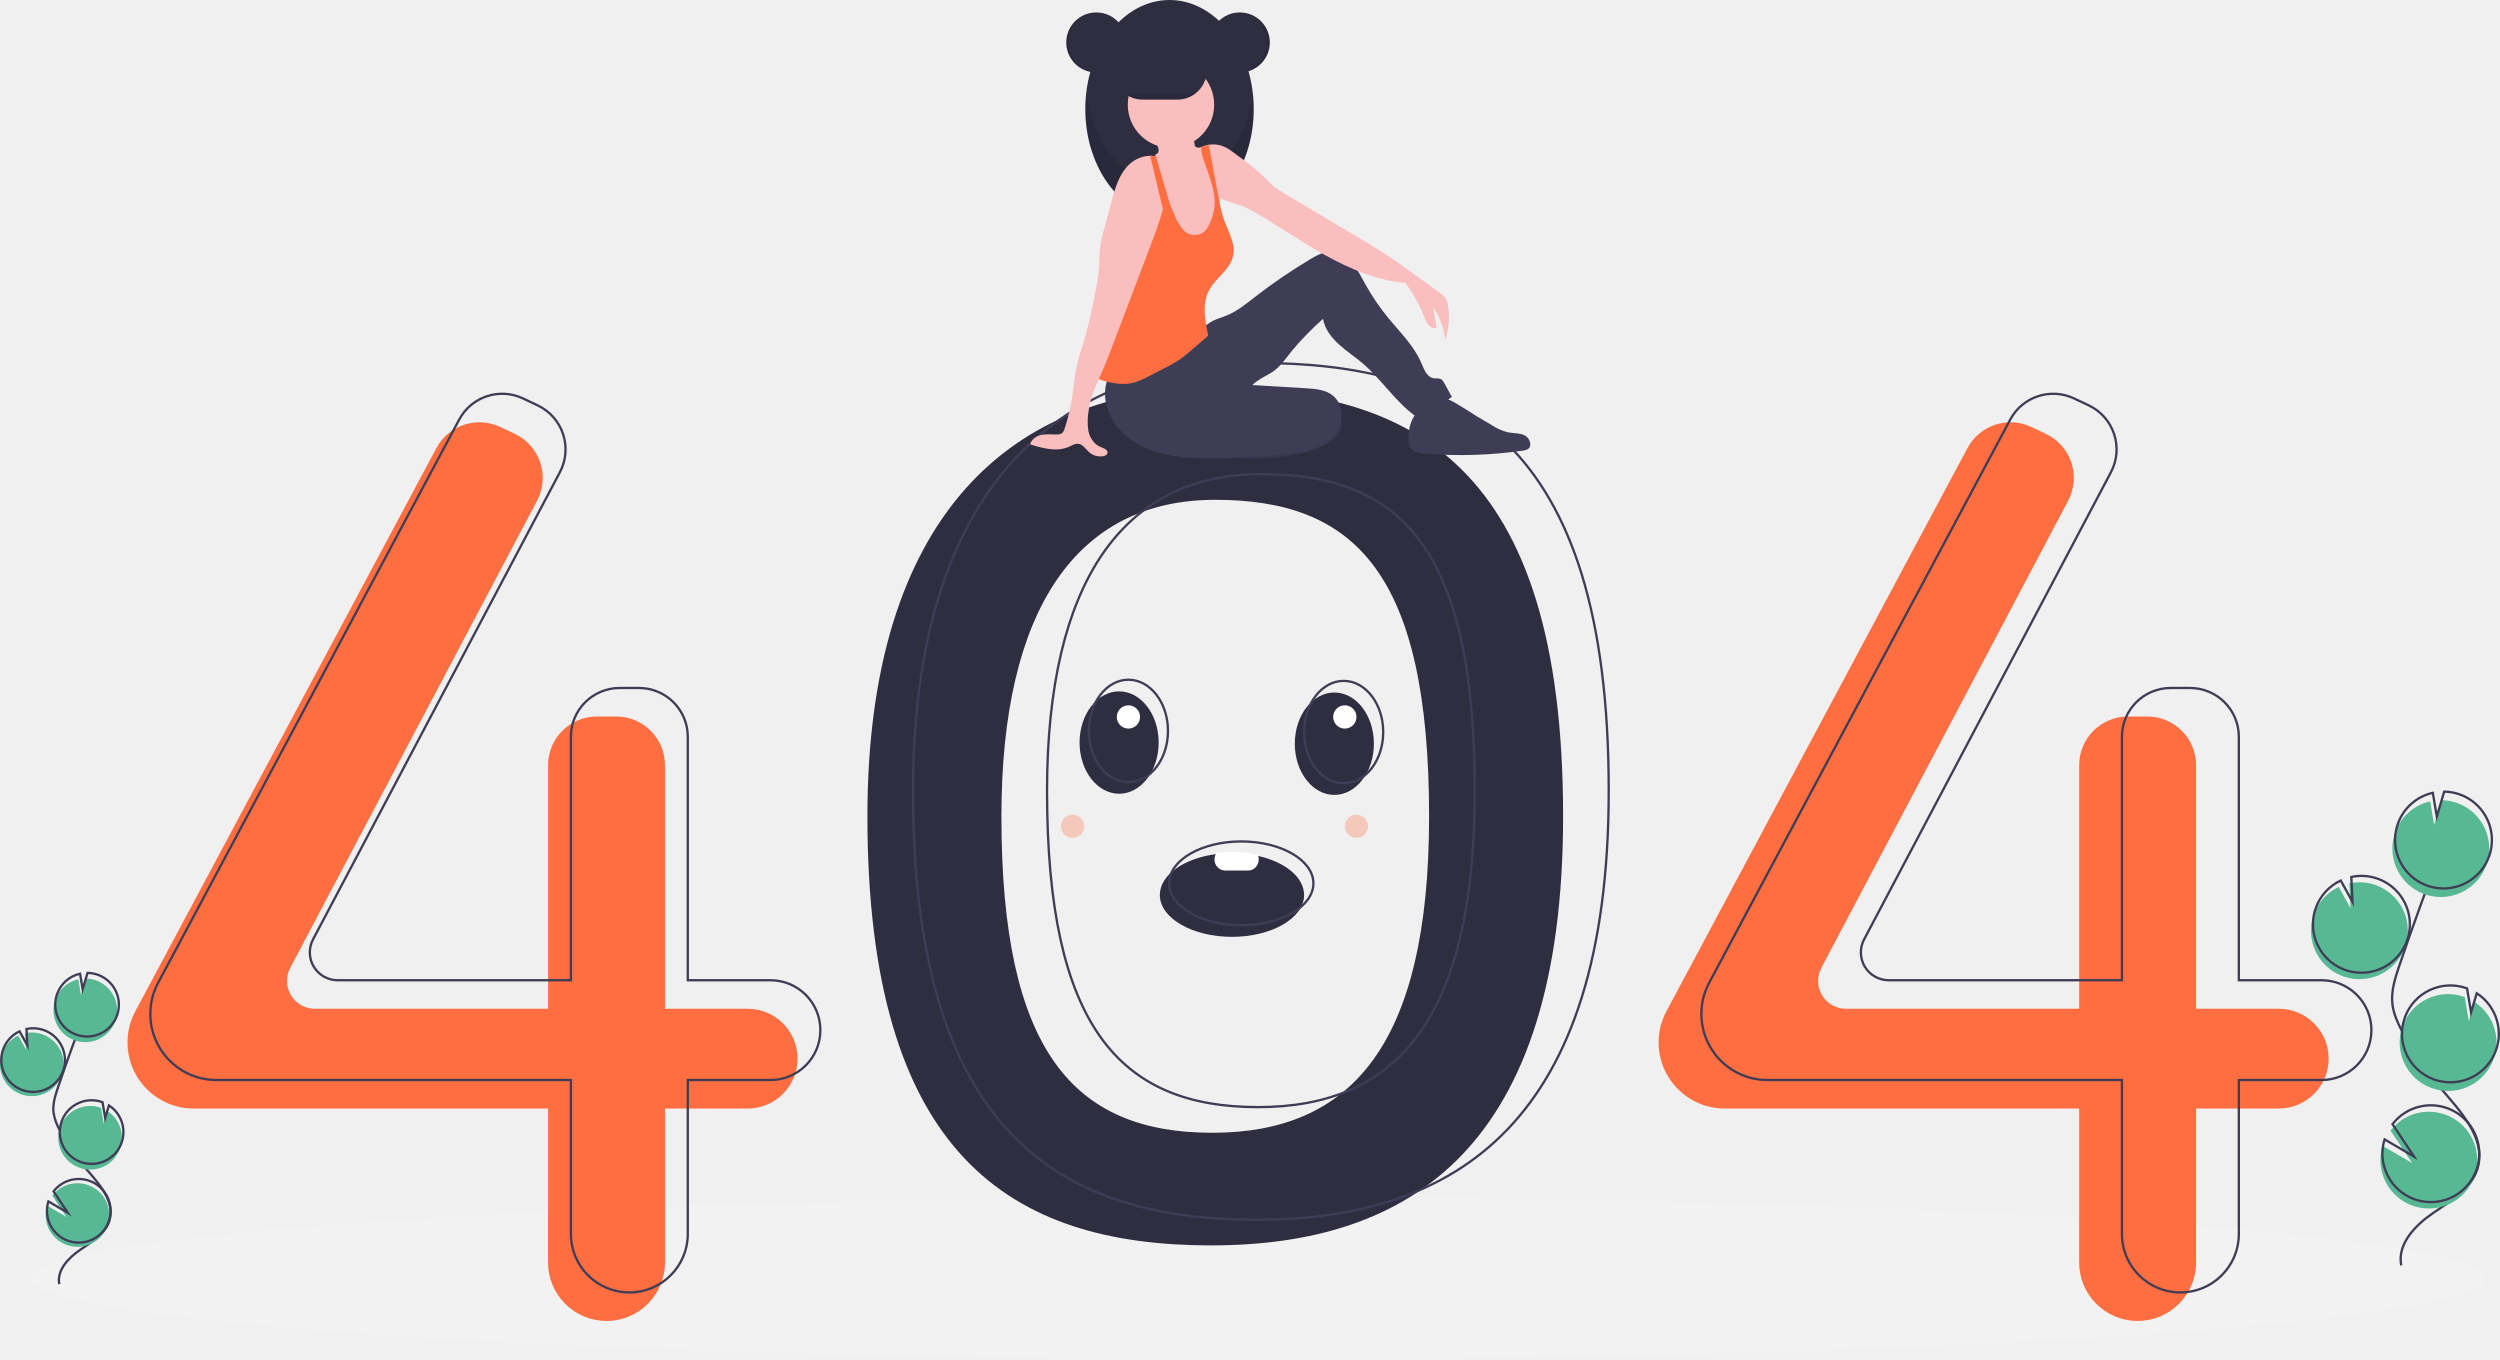
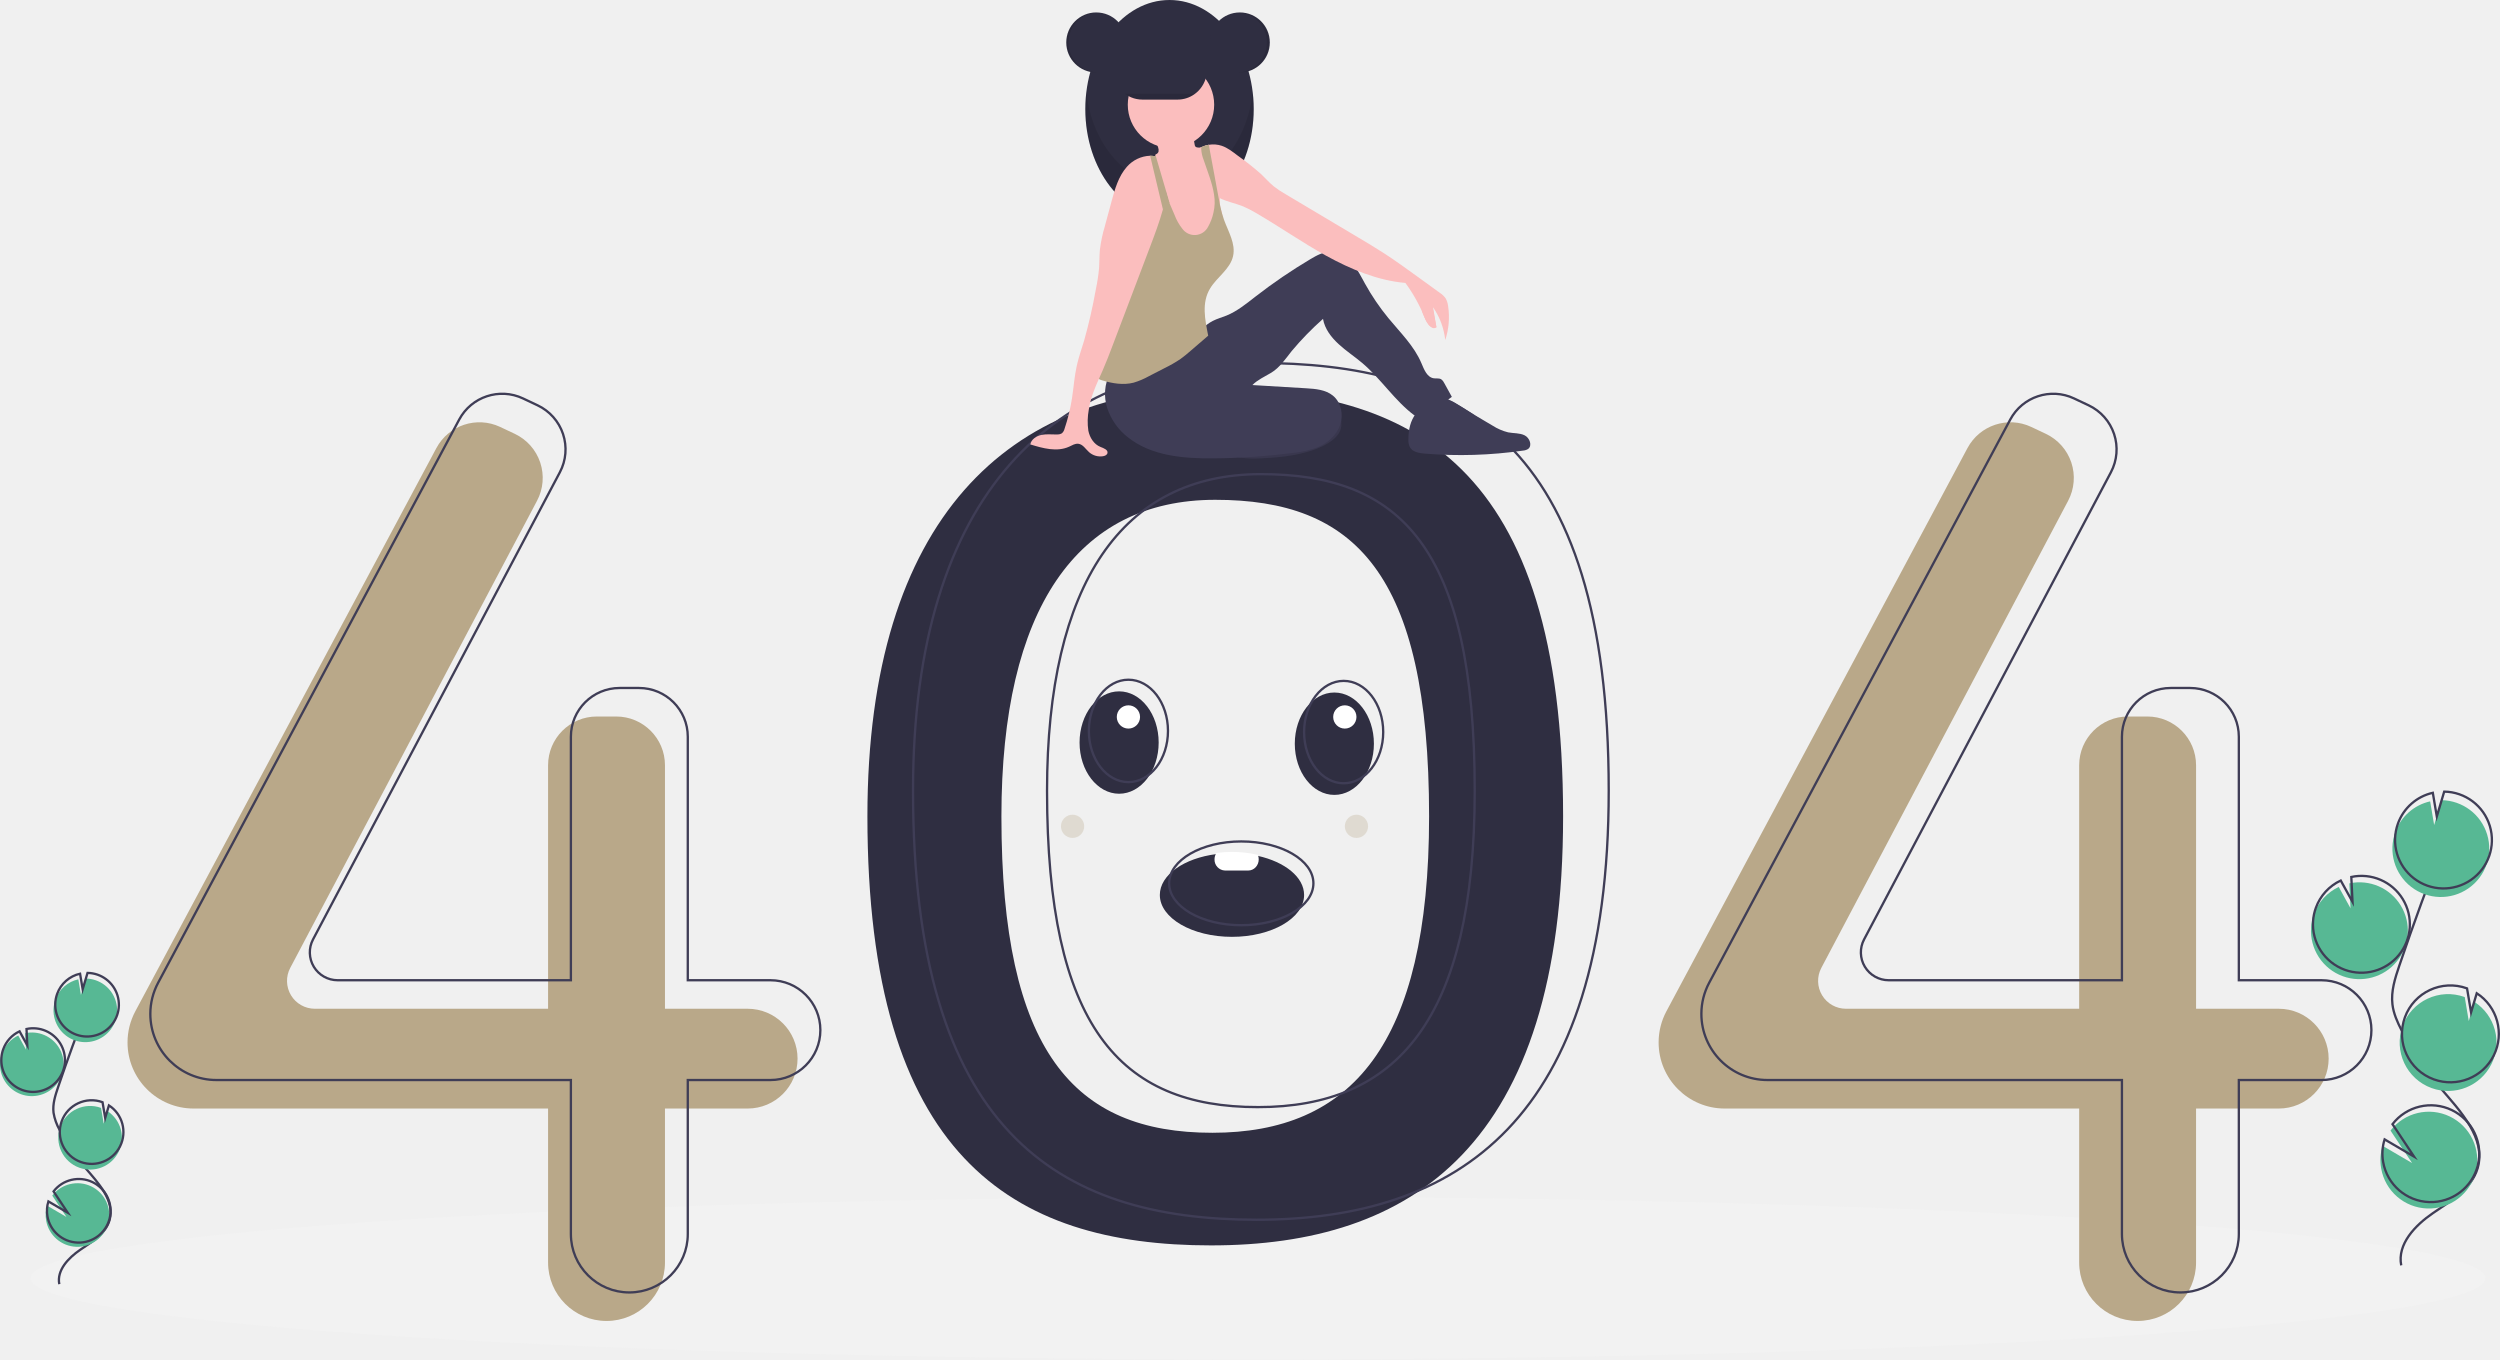
<svg xmlns="http://www.w3.org/2000/svg" id="fd59ce54-f850-4dfc-bc34-dd7d379d600e" data-name="Layer 1" width="1074.392" height="584.231" viewBox="0 0 1074.392 584.231">
  <ellipse cx="540.643" cy="549.309" rx="527.5" ry="34.922" fill="#f2f2f2" />
  <path d="M583.48,324.894c-85.944,0-147.651,55.139-147.651,183.798,0,145.813,61.707,184.411,147.651,184.411s151.327-42.274,151.327-184.411C734.807,356.753,669.424,324.894,583.48,324.894Zm.565,319.808c-59.527,0-90.626-34.923-90.626-135.916,0-89.112,32.372-136.105,91.899-136.105s91.899,30.868,91.899,136.105C677.217,607.234,643.572,644.703,584.045,644.703Z" transform="translate(-63.054 -157.8845)" fill="#2f2e41" />
-   <path d="M384.365,591.401H348.831V486.762A20.956,20.956,0,0,0,327.875,465.806h-8.326a20.956,20.956,0,0,0-20.956,20.956V591.401H198.363a11.963,11.963,0,0,1-10.578-17.552l106.082-200.78A20.956,20.956,0,0,0,284.287,344.33l-6.262-2.957a20.956,20.956,0,0,0-27.429,9.07L121.214,592.475a28.416,28.416,0,0,0-3.356,13.396v0a28.416,28.416,0,0,0,28.416,28.416H298.593v66.167a25.119,25.119,0,0,0,25.119,25.119h0a25.119,25.119,0,0,0,25.119-25.119V634.287h35.534a21.443,21.443,0,0,0,21.443-21.443v0A21.443,21.443,0,0,0,384.365,591.401Z" transform="translate(-63.054 -157.8845)" fill="#ff6e40" />
-   <path d="M1042.362,591.401h-35.534V486.762A20.956,20.956,0,0,0,985.872,465.806h-8.326a20.956,20.956,0,0,0-20.956,20.956V591.401H856.359a11.963,11.963,0,0,1-10.578-17.552L951.864,373.069A20.956,20.956,0,0,0,942.284,344.33l-6.262-2.957a20.956,20.956,0,0,0-27.429,9.07L779.211,592.475a28.416,28.416,0,0,0-3.356,13.396v0a28.416,28.416,0,0,0,28.416,28.416H956.589v66.167a25.119,25.119,0,0,0,25.119,25.119h0a25.119,25.119,0,0,0,25.119-25.119V634.287h35.534a21.443,21.443,0,0,0,21.443-21.443v0A21.443,21.443,0,0,0,1042.362,591.401Z" transform="translate(-63.054 -157.8845)" fill="#ff6e40" />
+   <path d="M384.365,591.401H348.831V486.762A20.956,20.956,0,0,0,327.875,465.806h-8.326a20.956,20.956,0,0,0-20.956,20.956V591.401H198.363a11.963,11.963,0,0,1-10.578-17.552l106.082-200.78A20.956,20.956,0,0,0,284.287,344.33l-6.262-2.957a20.956,20.956,0,0,0-27.429,9.07L121.214,592.475a28.416,28.416,0,0,0-3.356,13.396v0a28.416,28.416,0,0,0,28.416,28.416H298.593v66.167a25.119,25.119,0,0,0,25.119,25.119h0a25.119,25.119,0,0,0,25.119-25.119V634.287h35.534a21.443,21.443,0,0,0,21.443-21.443v0A21.443,21.443,0,0,0,384.365,591.401Z" transform="translate(-63.054 -157.8845)" fill="#b9a889" />
+   <path d="M1042.362,591.401h-35.534V486.762A20.956,20.956,0,0,0,985.872,465.806h-8.326a20.956,20.956,0,0,0-20.956,20.956V591.401H856.359a11.963,11.963,0,0,1-10.578-17.552L951.864,373.069A20.956,20.956,0,0,0,942.284,344.33l-6.262-2.957a20.956,20.956,0,0,0-27.429,9.07L779.211,592.475a28.416,28.416,0,0,0-3.356,13.396v0a28.416,28.416,0,0,0,28.416,28.416H956.589v66.167a25.119,25.119,0,0,0,25.119,25.119h0a25.119,25.119,0,0,0,25.119-25.119V634.287h35.534a21.443,21.443,0,0,0,21.443-21.443v0A21.443,21.443,0,0,0,1042.362,591.401Z" transform="translate(-63.054 -157.8845)" fill="#b9a889" />
  <path d="M394.168,579.148H358.634V474.509a20.956,20.956,0,0,0-20.956-20.956h-8.326a20.956,20.956,0,0,0-20.956,20.956V579.148H208.165a11.963,11.963,0,0,1-10.578-17.552L303.67,360.816a20.956,20.956,0,0,0-9.58-28.739l-6.262-2.957a20.956,20.956,0,0,0-27.429,9.07L131.017,580.222a28.416,28.416,0,0,0-3.356,13.396v0a28.416,28.416,0,0,0,28.416,28.416H308.395v66.167a25.119,25.119,0,0,0,25.119,25.119h0a25.119,25.119,0,0,0,25.119-25.119V622.034h35.534a21.443,21.443,0,0,0,21.443-21.443v0A21.443,21.443,0,0,0,394.168,579.148Z" transform="translate(-63.054 -157.8845)" fill="none" stroke="#3f3d56" stroke-miterlimit="10" />
  <path d="M1060.742,579.148h-35.534V474.509a20.956,20.956,0,0,0-20.956-20.956H995.925a20.956,20.956,0,0,0-20.956,20.956V579.148H874.739a11.963,11.963,0,0,1-10.578-17.552L970.244,360.816a20.956,20.956,0,0,0-9.58-28.739l-6.262-2.957a20.956,20.956,0,0,0-27.429,9.07L797.59,580.222a28.416,28.416,0,0,0-3.356,13.396v0a28.416,28.416,0,0,0,28.416,28.416H974.969v66.167a25.119,25.119,0,0,0,25.119,25.119h0a25.119,25.119,0,0,0,25.119-25.119V622.034h35.534a21.443,21.443,0,0,0,21.443-21.443v0A21.443,21.443,0,0,0,1060.742,579.148Z" transform="translate(-63.054 -157.8845)" fill="none" stroke="#3f3d56" stroke-miterlimit="10" />
  <path d="M603.085,313.866c-85.944,0-147.651,55.139-147.651,183.798,0,145.813,61.707,184.411,147.651,184.411s151.327-42.274,151.327-184.411C754.412,345.725,689.029,313.866,603.085,313.866Zm.565,319.808c-59.527,0-90.626-34.923-90.626-135.916,0-89.112,32.372-136.105,91.899-136.105s91.899,30.868,91.899,136.105C696.822,596.206,663.177,633.675,603.65,633.675Z" transform="translate(-63.054 -157.8845)" fill="none" stroke="#3f3d56" stroke-miterlimit="10" />
  <circle cx="471.141" cy="18.25" r="12.901" fill="#2f2e41" />
  <ellipse cx="502.607" cy="46.885" rx="36.186" ry="46.885" fill="#2f2e41" />
  <path d="M565.661,237.494c-18.128,0-33.141-17.271-35.776-39.805a60.976,60.976,0,0,0-.41,7.08c0,25.894,16.201,46.885,36.186,46.885s36.186-20.991,36.186-46.885a60.976,60.976,0,0,0-.41-7.08C598.803,220.224,583.789,237.494,565.661,237.494Z" transform="translate(-63.054 -157.8845)" opacity="0.1" />
  <path d="M639.296,342.073c-.777,3.193-4.128,5.751-7.839,7.538-7.802,3.757-17.425,4.878-26.76,5.254a45.176,45.176,0,0,1-7.144-.132,20.537,20.537,0,0,1-12.251-5.631,1.681,1.681,0,0,1,.044-2.844c4.969-5.459,13.262-8.806,21.616-11.216,6.334-1.827,17.381-6.561,24.29-5.922C637.944,329.739,640.277,338.041,639.296,342.073Z" transform="translate(-63.054 -157.8845)" fill="#3f3d56" />
  <path d="M639.296,342.073c-.777,3.193-4.128,5.751-7.839,7.538-7.802,3.757-17.425,4.878-26.76,5.254a45.176,45.176,0,0,1-7.144-.132,20.537,20.537,0,0,1-12.251-5.631,1.681,1.681,0,0,1,.044-2.844c4.969-5.459,13.262-8.806,21.616-11.216,6.334-1.827,17.381-6.561,24.29-5.922C637.944,329.739,640.277,338.041,639.296,342.073Z" transform="translate(-63.054 -157.8845)" opacity="0.1" />
  <path d="M540.098,318.206a19.77,19.77,0,0,0-1.199,15.075,26.339,26.339,0,0,0,8.829,12.497c10.095,8.092,23.988,9.205,36.925,9.093a284.649,284.649,0,0,0,33.905-2.324,40.538,40.538,0,0,0,11.001-2.554c4.222-1.827,7.933-5.178,9.436-9.526s.436-9.672-3.134-12.574c-3.137-2.55-7.463-2.9-11.498-3.143l-23.088-1.387c2.281-2.308,5.318-3.614,8.096-5.292,3.685-2.226,6.134-5.965,8.813-9.335a129.001,129.001,0,0,1,13.439-13.817c.751,4.31,3.478,7.85,6.687,10.824s6.908,5.368,10.244,8.2c8.079,6.858,13.896,16.167,22.392,22.5a43.829,43.829,0,0,0,16.049-8.012l-3.302-5.981a3.94,3.94,0,0,0-1.245-1.553c-.935-.575-2.14-.279-3.225-.441-2.901-.435-4.168-3.784-5.306-6.487-3.125-7.422-9.108-13.18-14.218-19.404a98.009,98.009,0,0,1-9.996-14.723c-1.717-3.102-3.288-6.331-5.617-9.003s-5.594-4.773-9.139-4.781c-3.132-.007-6.021,1.584-8.714,3.183a230.477,230.477,0,0,0-23.63,16.099c-3.944,3.062-7.863,6.296-12.489,8.174-1.947.79-4,1.331-5.869,2.292-3.273,1.684-5.757,4.534-8.431,7.064C566.277,311.892,553.219,317.738,540.098,318.206Z" transform="translate(-63.054 -157.8845)" fill="#3f3d56" />
  <path d="M588.374,253.983a23.774,23.774,0,0,1-1.734,8.033,10.045,10.045,0,0,1-5.768,5.573,12.375,12.375,0,0,1-5.623.182,10.882,10.882,0,0,1-4.582-1.561c-2.165-1.488-3.244-4.144-3.637-6.743-.393-2.596-.217-5.249-.469-7.863a42.944,42.944,0,0,0-1.202-6.255c-.17-.683-.343-1.362-.513-2.042-.167-.68-.33-1.359-.481-2.039-.138-.639-.267-1.281-.378-1.926-.091-.544-.173-1.092-.233-1.643a18.423,18.423,0,0,0-.809-4.811,14.607,14.607,0,0,0-1.687-2.854c-.286-.409-.563-.818-.818-1.243a5.89,5.89,0,0,1-.972-3.748,3.286,3.286,0,0,1,.148-.601c.025-.076.053-.151.085-.223A1.802,1.802,0,0,0,560.932,223.07a3.433,3.433,0,0,0-.148-1.778,11.318,11.318,0,0,0-.96-2.288c-.264-.478-1.161-1.34-1.167-1.888-.013-1.101,2.14-1.989,3.011-2.423a16.796,16.796,0,0,1,8.597-1.743c1.904.129,3.968.714,5.019,2.31.944,1.438.818,3.301,1.221,4.972a1.471,1.471,0,0,0,.299.664,1.341,1.341,0,0,0,.739.34,4.549,4.549,0,0,0,1.416.057h.003a2.931,2.931,0,0,0,.371-.054,4.957,4.957,0,0,0,2.033-.878q.585-.156,1.18-.255a.251.251,0,0,0,.047-.009c1.576,4.975,1.781,10.308,3.071,15.374.639,2.52,1.554,5.009,1.683,7.602.009.113.013.23.016.346.019.834-.047,1.674-.013,2.505a6.981,6.981,0,0,0,.126,1.114,15.611,15.611,0,0,0,.525,1.743l.009.028c.06.183.116.368.164.554.035.135.066.267.091.403l.003.009A14.938,14.938,0,0,1,588.374,253.983Z" transform="translate(-63.054 -157.8845)" fill="#fbbebe" />
  <circle cx="503.237" cy="44.997" r="18.565" fill="#fbbebe" />
  <path d="M684.157,304.033a30.445,30.445,0,0,0-5.236-14.103q.722,4.295,1.447,8.587a3.214,3.214,0,0,1-3.367-1.035,10.337,10.337,0,0,1-1.765-3.276,67.466,67.466,0,0,0-8.21-14.736c-11.819-.985-23.502-5.884-33.896-11.595-10.396-5.708-20.126-12.552-30.384-18.502a43.573,43.573,0,0,0-5.544-2.832c-3.21-1.287-6.812-1.954-9.855-3.468-.204-.101-.409-.208-.61-.318a12.578,12.578,0,0,1-1.945-1.306,10.344,10.344,0,0,1-.931-.856,20.351,20.351,0,0,1-3.559-5.953c-1.633-3.612-2.215-7.97-3.845-11.583a11.203,11.203,0,0,1,2.502-1.765h.003c.132-.069.264-.135.4-.198a11.94,11.94,0,0,1,2.004-.733q.585-.156,1.18-.255a.251.251,0,0,0,.047-.009,11.566,11.566,0,0,1,5.491.434c2.587.875,4.767,2.621,6.941,4.273a114.02,114.02,0,0,1,10.148,8.049c1.794,1.718,3.43,3.606,5.359,5.167a42.144,42.144,0,0,0,5.057,3.351q15.656,9.327,31.315,18.65c3.534,2.105,7.07,4.21,10.526,6.438,5.249,3.386,10.308,7.055,15.365,10.721q4.47,3.238,8.936,6.479a9.728,9.728,0,0,1,2.533,2.341,8.472,8.472,0,0,1,1.123,3.433A31.387,31.387,0,0,1,684.157,304.033Z" transform="translate(-63.054 -157.8845)" fill="#fbbebe" />
-   <path d="M592.977,267.944c-1.252,5.617-6.929,9.012-9.896,13.946-3.688,6.123-2.184,13.241-.799,20.255q-3.795,3.271-7.593,6.542c-1.397,1.199-2.794,2.404-4.298,3.464a57.351,57.351,0,0,1-6.86,3.94q-3.361,1.728-6.721,3.458a32.128,32.128,0,0,1-6.58,2.788c-4.415,1.133-9.103.34-13.471-.972a6.088,6.088,0,0,1-1.473-.601,2.394,2.394,0,0,1-.699-.632,3.911,3.911,0,0,1-.444-2.539c.444-7.351,2.24-14.547,4.031-21.69a85.26,85.26,0,0,1,3.848-12.577,85.077,85.077,0,0,1,5.415-10.151,68.368,68.368,0,0,1,7.929-11.514,18.479,18.479,0,0,0,3.675-4.739c1.117-2.549.686-5.472.913-8.247a17.148,17.148,0,0,1,1.633-6.007v-.003a17.093,17.093,0,0,1,1.743-2.882q.458,1.067.916,2.13.302.699.598,1.394.387.897.768,1.787,1.1,2.558,2.196,5.113a21.59,21.59,0,0,0,3.335,5.944,6.499,6.499,0,0,0,11.123-.853,21.261,21.261,0,0,0,2.272-6.013,19.215,19.215,0,0,0,.252-7.835c-.758-5.009-2.889-10.126-4.437-14.78a14.945,14.945,0,0,1-1.079-4.871,3.351,3.351,0,0,1,.057-.56c.009-.047.019-.098.028-.145a11.94,11.94,0,0,1,2.004-.733q.585-.156,1.18-.255,2.044,11.064,4.094,22.127c.032.173.066.346.098.522.195,1.057.393,2.115.614,3.169.198.957.412,1.91.651,2.857l.009.028c.082.321.167.639.255.957l.003.009c.242.868.513,1.731.818,2.58C590.938,257.475,594.164,262.629,592.977,267.944Z" transform="translate(-63.054 -157.8845)" fill="#ff6e40" />
+   <path d="M592.977,267.944c-1.252,5.617-6.929,9.012-9.896,13.946-3.688,6.123-2.184,13.241-.799,20.255q-3.795,3.271-7.593,6.542c-1.397,1.199-2.794,2.404-4.298,3.464a57.351,57.351,0,0,1-6.86,3.94q-3.361,1.728-6.721,3.458a32.128,32.128,0,0,1-6.58,2.788c-4.415,1.133-9.103.34-13.471-.972a6.088,6.088,0,0,1-1.473-.601,2.394,2.394,0,0,1-.699-.632,3.911,3.911,0,0,1-.444-2.539c.444-7.351,2.24-14.547,4.031-21.69a85.26,85.26,0,0,1,3.848-12.577,85.077,85.077,0,0,1,5.415-10.151,68.368,68.368,0,0,1,7.929-11.514,18.479,18.479,0,0,0,3.675-4.739c1.117-2.549.686-5.472.913-8.247a17.148,17.148,0,0,1,1.633-6.007v-.003a17.093,17.093,0,0,1,1.743-2.882q.458,1.067.916,2.13.302.699.598,1.394.387.897.768,1.787,1.1,2.558,2.196,5.113a21.59,21.59,0,0,0,3.335,5.944,6.499,6.499,0,0,0,11.123-.853,21.261,21.261,0,0,0,2.272-6.013,19.215,19.215,0,0,0,.252-7.835c-.758-5.009-2.889-10.126-4.437-14.78a14.945,14.945,0,0,1-1.079-4.871,3.351,3.351,0,0,1,.057-.56c.009-.047.019-.098.028-.145a11.94,11.94,0,0,1,2.004-.733q.585-.156,1.18-.255,2.044,11.064,4.094,22.127c.032.173.066.346.098.522.195,1.057.393,2.115.614,3.169.198.957.412,1.91.651,2.857l.009.028c.082.321.167.639.255.957l.003.009c.242.868.513,1.731.818,2.58C590.938,257.475,594.164,262.629,592.977,267.944Z" transform="translate(-63.054 -157.8845)" fill="#b9a889" />
  <path d="M668.321,346.877a6.583,6.583,0,0,0,.61,3.143c1.162,2.124,3.95,2.606,6.362,2.805a188.377,188.377,0,0,0,42.266-1.288,4.886,4.886,0,0,0,2.151-.668c1.99-1.395.763-4.795-1.41-5.884s-4.751-.826-7.135-1.297a22.479,22.479,0,0,1-6.678-2.896q-7.252-4.167-14.293-8.688c-2.795-1.795-6.093-3.71-9.24-2.646C672.43,332.343,668.265,337.681,668.321,346.877Z" transform="translate(-63.054 -157.8845)" fill="#3f3d56" />
  <path d="M564.437,240.874v.003c-.022.132-.044.261-.072.39-.035.214-.076.431-.116.645-.39,1.998-.868,3.987-1.419,5.963-1.51,5.459-3.534,10.831-5.541,16.123q-8.081,21.287-16.164,42.577c-1.359,3.575-2.716,7.152-4.261,10.654-.516,1.167-1.048,2.344-1.576,3.534-1.894,4.257-3.713,8.653-4.317,13.184a27.45,27.45,0,0,0-.192,9.04c.604,2.97,2.407,5.872,5.23,6.97,1.378.538,3.351,1.259,2.974,2.69-.204.787-1.098,1.171-1.901,1.303a7.312,7.312,0,0,1-5.966-1.718c-1.507-1.337-2.665-3.417-4.67-3.641-1.388-.151-2.665.68-3.936,1.262-5.186,2.369-11.227.711-16.674-.972.428-2.206,2.643-3.66,4.843-4.1,2.199-.444,4.474-.129,6.718-.189a3.51,3.51,0,0,0,2.042-.525,3.705,3.705,0,0,0,1.101-1.882,78.964,78.964,0,0,0,3.213-13.147c.724-4.666,1.026-9.405,2.058-14.015.802-3.597,2.042-7.08,3.106-10.61a224.682,224.682,0,0,0,5.06-22.077,78.02,78.02,0,0,0,1.425-9.368c.179-2.612.094-5.236.346-7.838a60.888,60.888,0,0,1,2.111-9.997q1.444-5.348,2.885-10.689c1.425-5.271,2.955-10.746,6.567-14.843a13.962,13.962,0,0,1,10.028-4.789,9.882,9.882,0,0,1,2.13.23c.116.028.233.057.349.088a8.634,8.634,0,0,1,2.174.9c1.114-.708,1.68-.459,2.42.632a6.973,6.973,0,0,1,.881,3.795A52.424,52.424,0,0,1,564.437,240.874Z" transform="translate(-63.054 -157.8845)" fill="#fbbebe" />
-   <path d="M565.661,245.046l-.047.047-.255.255-2.53,2.527-1.24-5.208-4.251-17.854a9.882,9.882,0,0,1,2.13.23,3.286,3.286,0,0,1,.148-.601l.201.689,1.441,4.902,2.728,9.308.45,1.532v.003Z" transform="translate(-63.054 -157.8845)" fill="#ff6e40" />
+   <path d="M565.661,245.046l-.047.047-.255.255-2.53,2.527-1.24-5.208-4.251-17.854a9.882,9.882,0,0,1,2.13.23,3.286,3.286,0,0,1,.148-.601l.201.689,1.441,4.902,2.728,9.308.45,1.532v.003Z" transform="translate(-63.054 -157.8845)" fill="#b9a889" />
  <path d="M581.715,188.087a12.582,12.582,0,0,1-3.7,8.896,12.314,12.314,0,0,1-1.36,1.176,12.528,12.528,0,0,1-7.536,2.524H554.023a12.59,12.59,0,0,1,0-25.18h15.096A12.629,12.629,0,0,1,581.715,188.087Z" transform="translate(-63.054 -157.8845)" fill="#2f2e41" />
  <circle cx="532.815" cy="18.25" r="12.901" fill="#2f2e41" />
  <path d="M595.554,163.234c-.158,0-.315.006-.472.012a12.898,12.898,0,0,1,0,25.778c.157.006.314.012.472.012a12.901,12.901,0,1,0,0-25.802Z" transform="translate(-63.054 -157.8845)" opacity="0.1" />
  <path d="M534.195,163.234c.158,0,.315.006.472.012a12.898,12.898,0,0,0,0,25.778c-.157.006-.314.012-.472.012a12.901,12.901,0,0,1,0-25.802Z" transform="translate(-63.054 -157.8845)" opacity="0.1" />
  <path d="M576.655,198.159a12.528,12.528,0,0,1-7.536,2.524H554.023a12.528,12.528,0,0,1-7.536-2.524Z" transform="translate(-63.054 -157.8845)" opacity="0.1" />
  <path d="M674.14,291.64s3.252,9.372,6.229,6.876L677.996,286.267Z" transform="translate(-63.054 -157.8845)" fill="#fbbebe" />
  <path d="M1069.918,577.434a20.813,20.813,0,1,0,2.772-39.915l.521,10.712-5.068-9.18a20.734,20.734,0,0,0-10.684,11.723,20.408,20.408,0,0,0-1.197,5.63A20.809,20.809,0,0,0,1069.918,577.434Z" transform="translate(-63.054 -157.8845)" fill="#57b894" />
  <path d="M1094.995,701.678c-1.789-9.11,5.963-17.187,13.621-22.437s16.605-10.408,19.218-19.317c3.755-12.804-7.43-24.53-16.136-34.642a125.3,125.3,0,0,1-16.524-24.557c-1.811-3.533-3.476-7.225-3.952-11.166-.686-5.675,1.137-11.323,2.974-16.737q9.179-27.052,19.628-53.65" transform="translate(-63.054 -157.8845)" fill="none" stroke="#3f3d56" stroke-miterlimit="10" />
  <path d="M1070.775,574.676a20.813,20.813,0,1,0,2.772-39.915l.521,10.712-5.068-9.18a20.734,20.734,0,0,0-10.684,11.723,20.408,20.408,0,0,0-1.197,5.63A20.809,20.809,0,0,0,1070.775,574.676Z" transform="translate(-63.054 -157.8845)" fill="none" stroke="#3f3d56" stroke-miterlimit="10" />
  <path d="M1092.451,515.473a20.788,20.788,0,0,1,14.98-13.198l1.714,10.184,3.177-10.696a20.81,20.81,0,1,1-19.871,13.71Z" transform="translate(-63.054 -157.8845)" fill="#57b894" />
  <path d="M1093.594,511.795a20.788,20.788,0,0,1,14.98-13.198l1.714,10.184,3.177-10.696a20.81,20.81,0,1,1-19.871,13.71Z" transform="translate(-63.054 -157.8845)" fill="none" stroke="#3f3d56" stroke-miterlimit="10" />
  <path d="M1108.045,625.489a20.81,20.81,0,0,0,18.419-37.023l-2.441,8.219-1.731-10.304a.362.362,0,0,0-.053-.02,20.811,20.811,0,1,0-14.194,39.127Z" transform="translate(-63.054 -157.8845)" fill="#57b894" />
  <path d="M1109.035,621.764a20.81,20.81,0,0,0,18.419-37.023l-2.441,8.219-1.731-10.304a.362.362,0,0,0-.053-.02,20.811,20.811,0,1,0-14.194,39.127Z" transform="translate(-63.054 -157.8845)" fill="none" stroke="#3f3d56" stroke-miterlimit="10" />
  <path d="M1086.378,660.051a20.801,20.801,0,1,0,4.011-16.297l9.273,13.957-12.67-7.408A20.616,20.616,0,0,0,1086.378,660.051Z" transform="translate(-63.054 -157.8845)" fill="#57b894" />
  <path d="M1087.235,657.294a20.801,20.801,0,1,0,4.011-16.297l9.273,13.957-12.67-7.408A20.616,20.616,0,0,0,1087.235,657.294Z" transform="translate(-63.054 -157.8845)" fill="none" stroke="#3f3d56" stroke-miterlimit="10" />
  <path d="M72.061,628.133a13.674,13.674,0,1,0,1.821-26.225l.342,7.038-3.33-6.032a13.623,13.623,0,0,0-7.019,7.702,13.409,13.409,0,0,0-.787,3.699A13.672,13.672,0,0,0,72.061,628.133Z" transform="translate(-63.054 -157.8845)" fill="#57b894" />
  <path d="M88.538,709.763c-1.175-5.986,3.918-11.292,8.949-14.741s10.91-6.838,12.626-12.692c2.467-8.412-4.882-16.117-10.601-22.76A82.324,82.324,0,0,1,88.656,643.436a22.21,22.21,0,0,1-2.597-7.336c-.451-3.729.747-7.439,1.954-10.996q6.031-17.773,12.896-35.249" transform="translate(-63.054 -157.8845)" fill="none" stroke="#3f3d56" stroke-miterlimit="10" />
  <path d="M72.625,626.321a13.674,13.674,0,1,0,1.821-26.225l.342,7.038L71.458,601.103a13.623,13.623,0,0,0-7.019,7.702,13.409,13.409,0,0,0-.787,3.699A13.672,13.672,0,0,0,72.625,626.321Z" transform="translate(-63.054 -157.8845)" fill="none" stroke="#3f3d56" stroke-miterlimit="10" />
  <path d="M86.866,587.423a13.658,13.658,0,0,1,9.842-8.671l1.126,6.691,2.087-7.027a13.673,13.673,0,1,1-13.055,9.007Z" transform="translate(-63.054 -157.8845)" fill="#57b894" />
  <path d="M87.617,585.007a13.658,13.658,0,0,1,9.842-8.671l1.126,6.691L100.673,576a13.673,13.673,0,1,1-13.055,9.007Z" transform="translate(-63.054 -157.8845)" fill="none" stroke="#3f3d56" stroke-miterlimit="10" />
  <path d="M97.112,659.706a13.673,13.673,0,0,0,12.102-24.325l-1.604,5.4-1.137-6.77a.238.238,0,0,0-.035-.013,13.673,13.673,0,1,0-9.326,25.707Z" transform="translate(-63.054 -157.8845)" fill="#57b894" />
  <path d="M97.762,657.259a13.673,13.673,0,0,0,12.102-24.325l-1.604,5.4-1.137-6.77a.238.238,0,0,0-.035-.013,13.673,13.673,0,1,0-9.326,25.707Z" transform="translate(-63.054 -157.8845)" fill="none" stroke="#3f3d56" stroke-miterlimit="10" />
  <path d="M82.876,682.414a13.667,13.667,0,1,0,2.635-10.708l6.092,9.17-8.324-4.867A13.545,13.545,0,0,0,82.876,682.414Z" transform="translate(-63.054 -157.8845)" fill="#57b894" />
  <path d="M83.439,680.602a13.667,13.667,0,1,0,2.635-10.708l6.092,9.17-8.324-4.867A13.545,13.545,0,0,0,83.439,680.602Z" transform="translate(-63.054 -157.8845)" fill="none" stroke="#3f3d56" stroke-miterlimit="10" />
  <ellipse cx="480.946" cy="319.115" rx="17" ry="22" fill="#2f2e41" />
  <ellipse cx="573.446" cy="319.615" rx="17" ry="22" fill="#2f2e41" />
  <path d="M623.5,542.5c0,9.94-13.88,18-31,18s-31-8.06-31-18c0-8.61,10.41-15.81,24.32-17.57a50.104,50.104,0,0,1,6.68-.43,50.699,50.699,0,0,1,11.13,1.2C615.25,528.29,623.5,534.84,623.5,542.5Z" transform="translate(-63.054 -157.8845)" fill="#2f2e41" />
  <ellipse cx="484.946" cy="314.115" rx="17" ry="22" fill="none" stroke="#3f3d56" stroke-miterlimit="10" />
  <ellipse cx="577.446" cy="314.615" rx="17" ry="22" fill="none" stroke="#3f3d56" stroke-miterlimit="10" />
  <ellipse cx="533.446" cy="379.615" rx="31" ry="18" fill="none" stroke="#3f3d56" stroke-miterlimit="10" />
  <path d="M604,527.2a4.937,4.937,0,0,1-1.32,3.392A4.339,4.339,0,0,1,599.5,532h-10a4.664,4.664,0,0,1-4.5-4.8,4.905,4.905,0,0,1,.82-2.741A47.02,47.02,0,0,1,592.5,524a47.665,47.665,0,0,1,11.13,1.28A5.067,5.067,0,0,1,604,527.2Z" transform="translate(-63.054 -157.8845)" fill="#fff" />
  <circle cx="484.946" cy="308.115" r="5" fill="#fff" />
  <circle cx="577.946" cy="308.115" r="5" fill="#fff" />
-   <circle cx="582.946" cy="355.115" r="5" fill="#ff6e40" opacity="0.3" />
-   <circle cx="460.946" cy="355.115" r="5" fill="#ff6e40" opacity="0.3" />
+   <circle cx="582.946" cy="355.115" r="5" fill="#b9a889" opacity="0.3" />
+   <circle cx="460.946" cy="355.115" r="5" fill="#b9a889" opacity="0.3" />
</svg>
